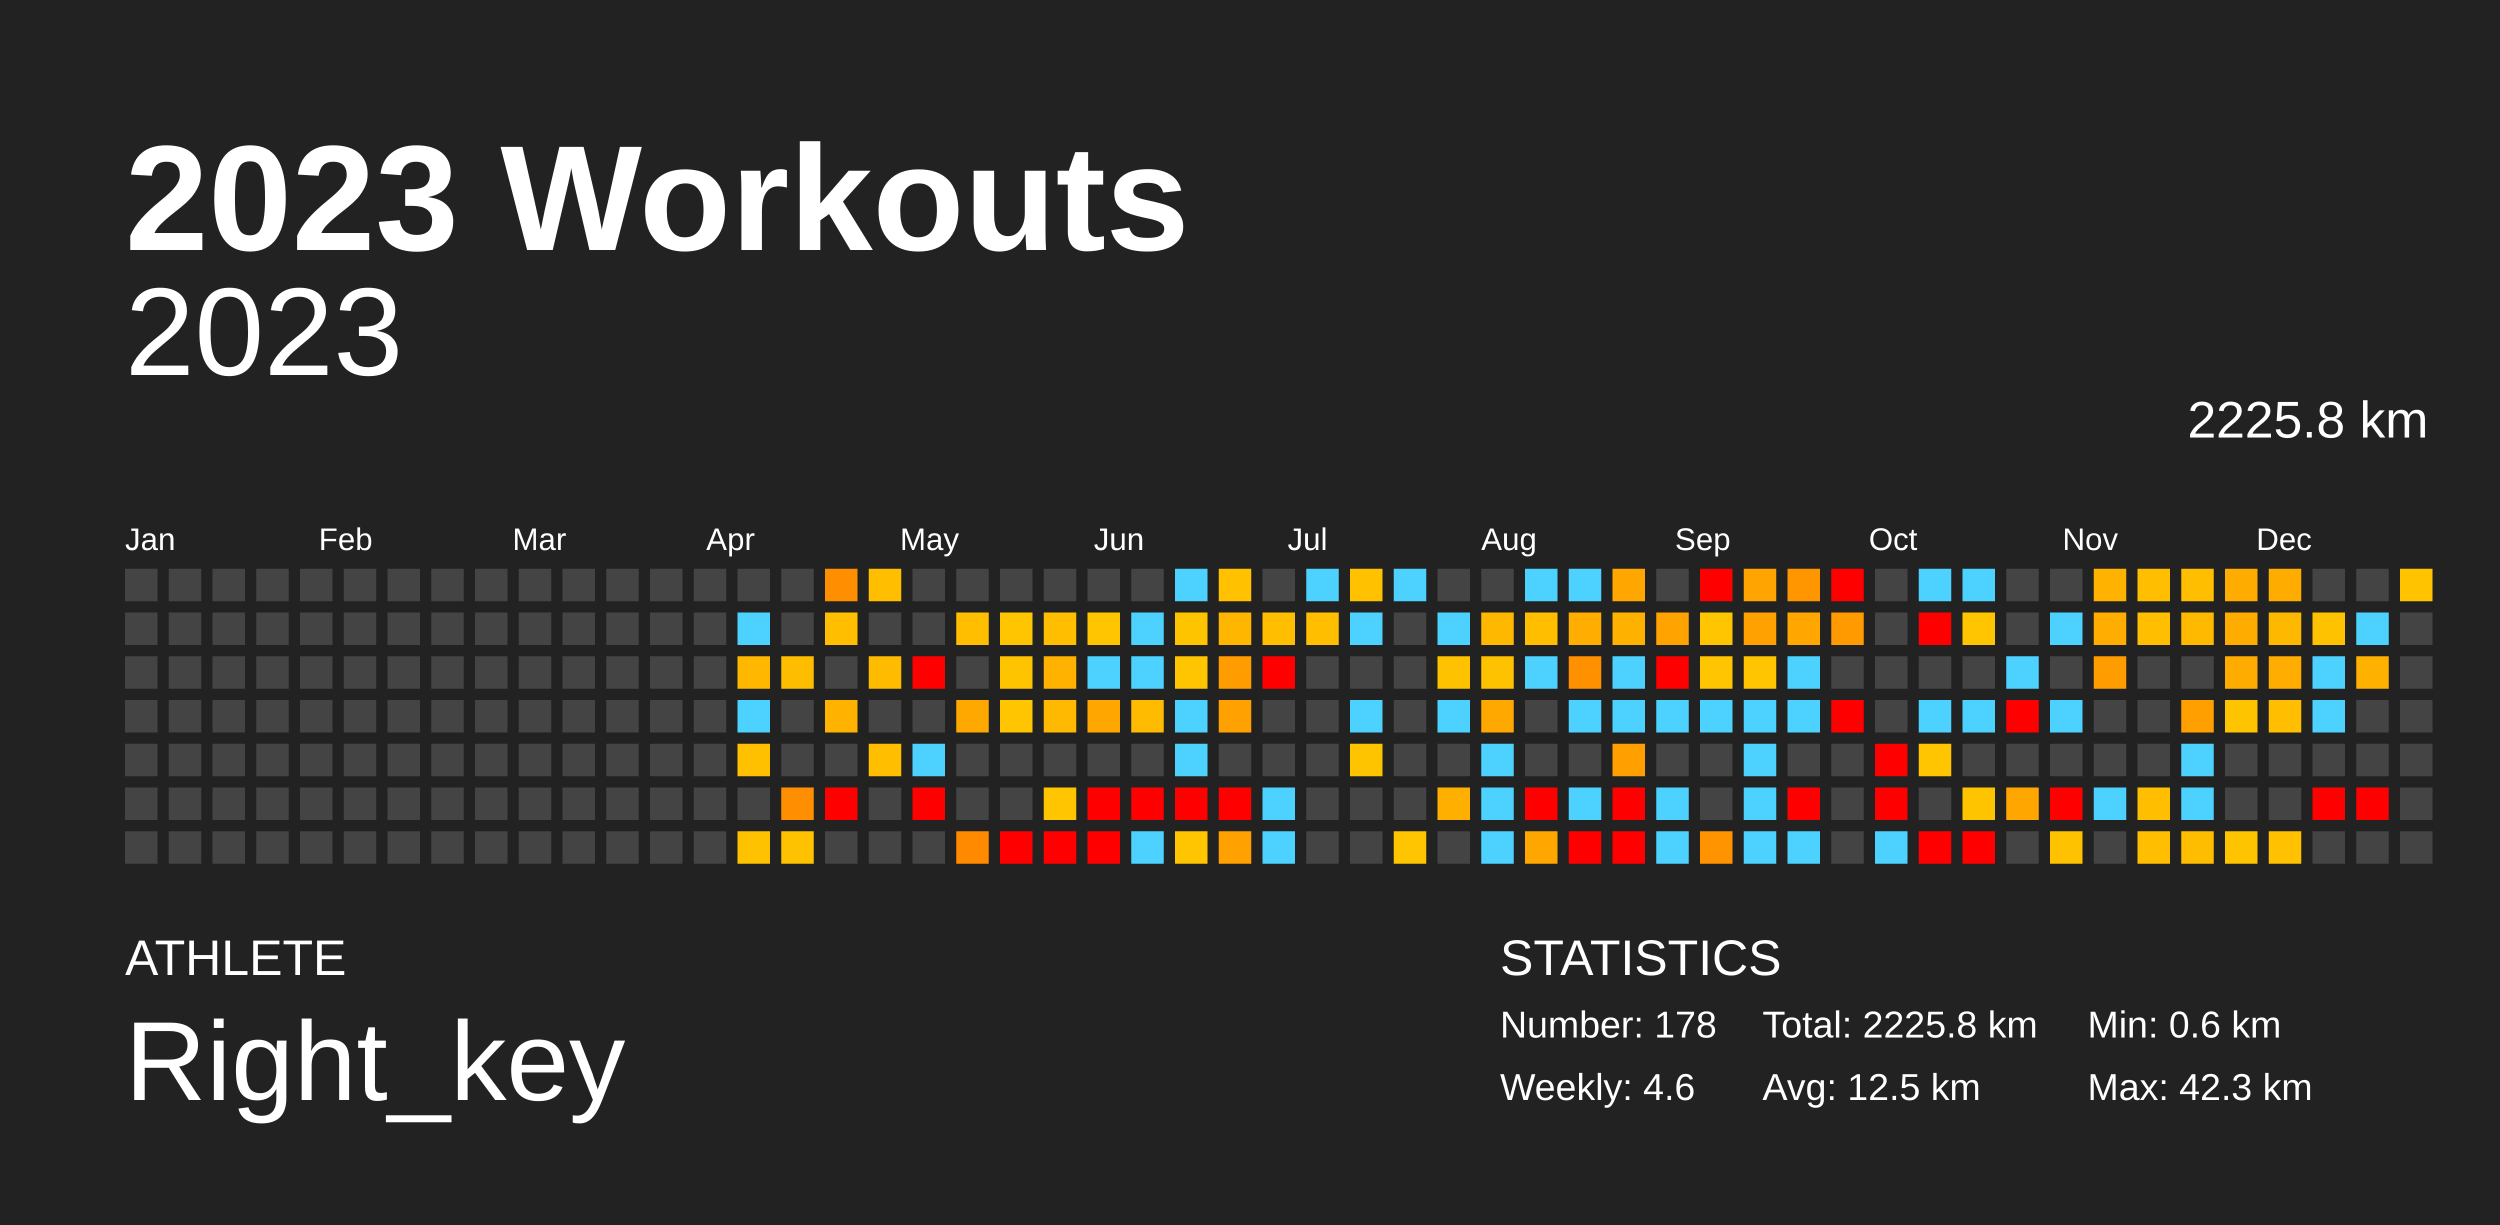
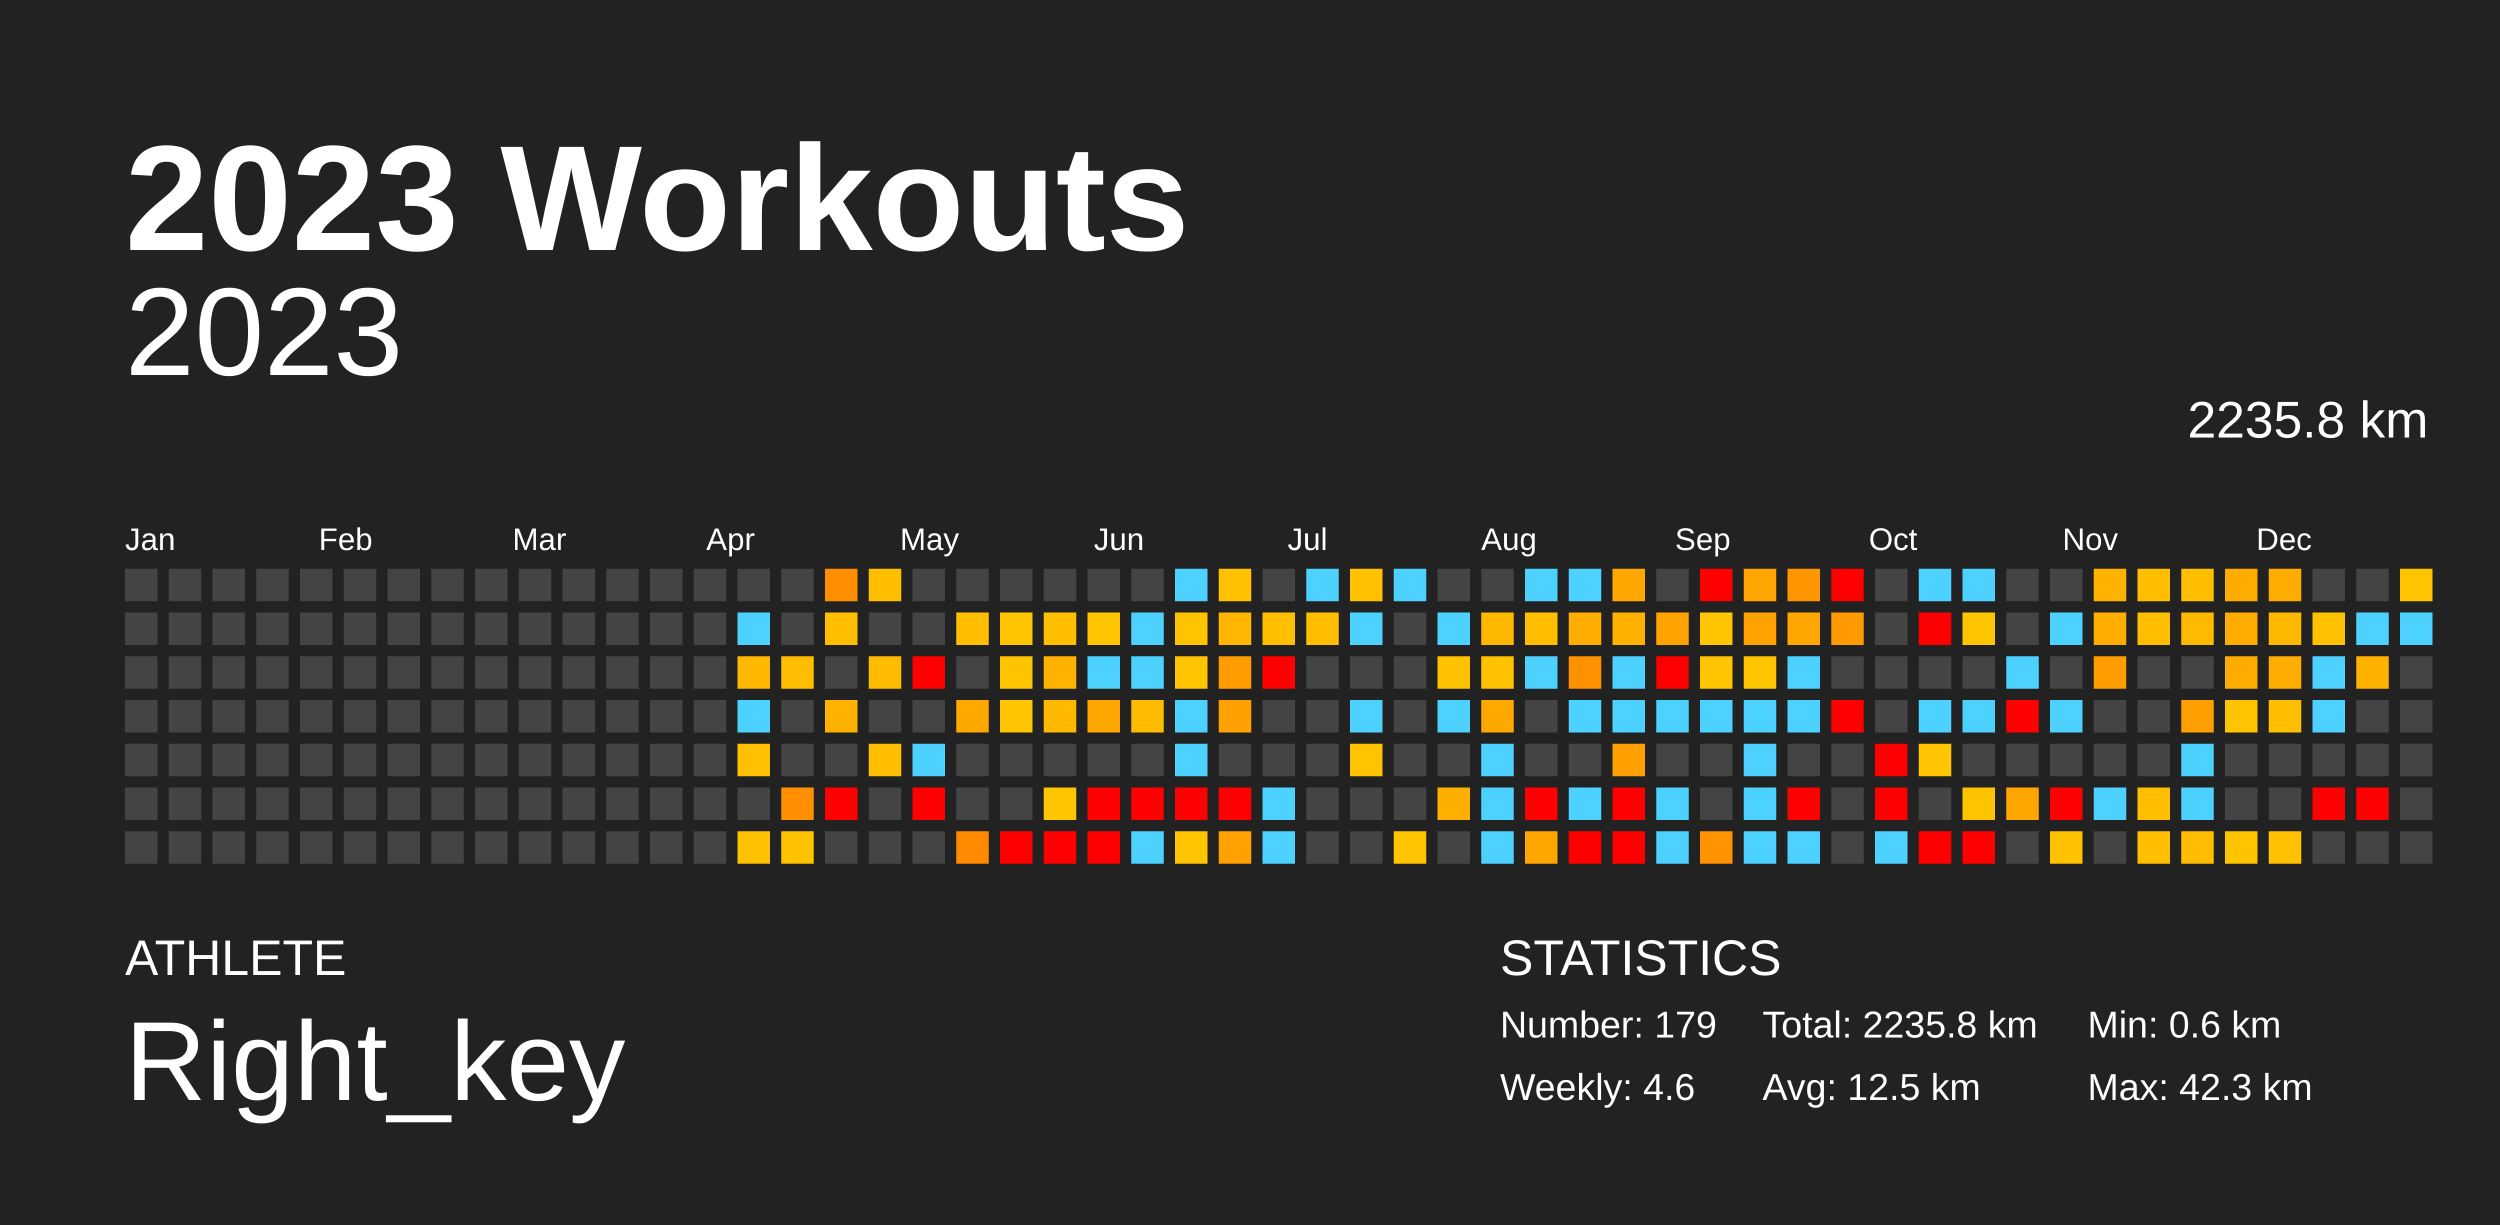
<svg xmlns="http://www.w3.org/2000/svg" baseProfile="full" height="98mm" version="1.1" viewBox="0,0,200,98" width="200mm">
  <defs />
  <rect fill="#222222" height="98" width="200" x="0" y="0" />
  <text fill="#FFFFFF" style="font-size:12px; font-family:Arial; font-weight:bold;" x="10" y="20">2023 Workouts</text>
  <text fill="#FFFFFF" style="font-size:4px; font-family:Arial" x="10" y="78">ATHLETE</text>
  <text fill="#FFFFFF" style="font-size:9px; font-family:Arial" x="10" y="88">Right_key</text>
  <text fill="#FFFFFF" style="font-size:4px; font-family:Arial" x="120" y="78">STATISTICS</text>
-   <text fill="#FFFFFF" style="font-size:3px; font-family:Arial" x="120" y="83">Number: 178</text>
+   <text fill="#FFFFFF" style="font-size:3px; font-family:Arial" x="120" y="83">Number: 179</text>
  <text fill="#FFFFFF" style="font-size:3px; font-family:Arial" x="120" y="88">Weekly: 4.6</text>
-   <text fill="#FFFFFF" style="font-size:3px; font-family:Arial" x="141" y="83">Total: 2225.8 km</text>
+   <text fill="#FFFFFF" style="font-size:3px; font-family:Arial" x="141" y="83">Total: 2235.8 km</text>
  <text fill="#FFFFFF" style="font-size:3px; font-family:Arial" x="141" y="88">Avg: 12.5 km</text>
  <text fill="#FFFFFF" style="font-size:3px; font-family:Arial" x="167" y="83">Min: 0.6 km</text>
  <text fill="#FFFFFF" style="font-size:3px; font-family:Arial" x="167" y="88">Max: 42.3 km</text>
  <text alignment-baseline="hanging" fill="#FFFFFF" style="font-size:10.0px; font-family:Arial;" x="10" y="30">2023</text>
-   <text alignment-baseline="hanging" fill="#FFFFFF" style="font-size:4.125px; font-family:Arial;" x="175" y="35">2225.8 km</text>
+   <text alignment-baseline="hanging" fill="#FFFFFF" style="font-size:4.125px; font-family:Arial;" x="175" y="35">2235.8 km</text>
  <text fill="#FFFFFF" style="font-size:2.5px; font-family:Arial" x="10.0" y="44">Jan</text>
  <text fill="#FFFFFF" style="font-size:2.5px; font-family:Arial" x="25.5" y="44">Feb</text>
  <text fill="#FFFFFF" style="font-size:2.5px; font-family:Arial" x="41.0" y="44">Mar</text>
  <text fill="#FFFFFF" style="font-size:2.5px; font-family:Arial" x="56.5" y="44">Apr</text>
  <text fill="#FFFFFF" style="font-size:2.5px; font-family:Arial" x="72.0" y="44">May</text>
  <text fill="#FFFFFF" style="font-size:2.5px; font-family:Arial" x="87.5" y="44">Jun</text>
  <text fill="#FFFFFF" style="font-size:2.5px; font-family:Arial" x="103.0" y="44">Jul</text>
  <text fill="#FFFFFF" style="font-size:2.5px; font-family:Arial" x="118.5" y="44">Aug</text>
  <text fill="#FFFFFF" style="font-size:2.5px; font-family:Arial" x="134.0" y="44">Sep</text>
  <text fill="#FFFFFF" style="font-size:2.5px; font-family:Arial" x="149.5" y="44">Oct</text>
  <text fill="#FFFFFF" style="font-size:2.5px; font-family:Arial" x="165.0" y="44">Nov</text>
  <text fill="#FFFFFF" style="font-size:2.5px; font-family:Arial" x="180.5" y="44">Dec</text>
  <rect fill="#444444" height="2.6" width="2.6" x="10.0" y="45.5" />
  <rect fill="#444444" height="2.6" width="2.6" x="10.0" y="49.0" />
  <rect fill="#444444" height="2.6" width="2.6" x="10.0" y="52.5" />
  <rect fill="#444444" height="2.6" width="2.6" x="10.0" y="56.0" />
  <rect fill="#444444" height="2.6" width="2.6" x="10.0" y="59.5" />
  <rect fill="#444444" height="2.6" width="2.6" x="10.0" y="63.0" />
  <rect fill="#444444" height="2.6" width="2.6" x="10.0" y="66.5" />
  <rect fill="#444444" height="2.6" width="2.6" x="13.5" y="45.5" />
  <rect fill="#444444" height="2.6" width="2.6" x="13.5" y="49.0" />
  <rect fill="#444444" height="2.6" width="2.6" x="13.5" y="52.5" />
  <rect fill="#444444" height="2.6" width="2.6" x="13.5" y="56.0" />
  <rect fill="#444444" height="2.6" width="2.6" x="13.5" y="59.5" />
  <rect fill="#444444" height="2.6" width="2.6" x="13.5" y="63.0" />
  <rect fill="#444444" height="2.6" width="2.6" x="13.5" y="66.5" />
  <rect fill="#444444" height="2.6" width="2.6" x="17.0" y="45.5" />
  <rect fill="#444444" height="2.6" width="2.6" x="17.0" y="49.0" />
  <rect fill="#444444" height="2.6" width="2.6" x="17.0" y="52.5" />
  <rect fill="#444444" height="2.6" width="2.6" x="17.0" y="56.0" />
  <rect fill="#444444" height="2.6" width="2.6" x="17.0" y="59.5" />
  <rect fill="#444444" height="2.6" width="2.6" x="17.0" y="63.0" />
  <rect fill="#444444" height="2.6" width="2.6" x="17.0" y="66.5" />
  <rect fill="#444444" height="2.6" width="2.6" x="20.5" y="45.5" />
  <rect fill="#444444" height="2.6" width="2.6" x="20.5" y="49.0" />
  <rect fill="#444444" height="2.6" width="2.6" x="20.5" y="52.5" />
  <rect fill="#444444" height="2.6" width="2.6" x="20.5" y="56.0" />
  <rect fill="#444444" height="2.6" width="2.6" x="20.5" y="59.5" />
  <rect fill="#444444" height="2.6" width="2.6" x="20.5" y="63.0" />
  <rect fill="#444444" height="2.6" width="2.6" x="20.5" y="66.5" />
  <rect fill="#444444" height="2.6" width="2.6" x="24.0" y="45.5" />
  <rect fill="#444444" height="2.6" width="2.6" x="24.0" y="49.0" />
  <rect fill="#444444" height="2.6" width="2.6" x="24.0" y="52.5" />
  <rect fill="#444444" height="2.6" width="2.6" x="24.0" y="56.0" />
  <rect fill="#444444" height="2.6" width="2.6" x="24.0" y="59.5" />
  <rect fill="#444444" height="2.6" width="2.6" x="24.0" y="63.0" />
  <rect fill="#444444" height="2.6" width="2.6" x="24.0" y="66.5" />
  <rect fill="#444444" height="2.6" width="2.6" x="27.5" y="45.5" />
  <rect fill="#444444" height="2.6" width="2.6" x="27.5" y="49.0" />
  <rect fill="#444444" height="2.6" width="2.6" x="27.5" y="52.5" />
  <rect fill="#444444" height="2.6" width="2.6" x="27.5" y="56.0" />
  <rect fill="#444444" height="2.6" width="2.6" x="27.5" y="59.5" />
  <rect fill="#444444" height="2.6" width="2.6" x="27.5" y="63.0" />
  <rect fill="#444444" height="2.6" width="2.6" x="27.5" y="66.5" />
  <rect fill="#444444" height="2.6" width="2.6" x="31.0" y="45.5" />
  <rect fill="#444444" height="2.6" width="2.6" x="31.0" y="49.0" />
  <rect fill="#444444" height="2.6" width="2.6" x="31.0" y="52.5" />
  <rect fill="#444444" height="2.6" width="2.6" x="31.0" y="56.0" />
  <rect fill="#444444" height="2.6" width="2.6" x="31.0" y="59.5" />
  <rect fill="#444444" height="2.6" width="2.6" x="31.0" y="63.0" />
  <rect fill="#444444" height="2.6" width="2.6" x="31.0" y="66.5" />
  <rect fill="#444444" height="2.6" width="2.6" x="34.5" y="45.5" />
  <rect fill="#444444" height="2.6" width="2.6" x="34.5" y="49.0" />
  <rect fill="#444444" height="2.6" width="2.6" x="34.5" y="52.5" />
  <rect fill="#444444" height="2.6" width="2.6" x="34.5" y="56.0" />
  <rect fill="#444444" height="2.6" width="2.6" x="34.5" y="59.5" />
  <rect fill="#444444" height="2.6" width="2.6" x="34.5" y="63.0" />
  <rect fill="#444444" height="2.6" width="2.6" x="34.5" y="66.5" />
  <rect fill="#444444" height="2.6" width="2.6" x="38.0" y="45.5" />
  <rect fill="#444444" height="2.6" width="2.6" x="38.0" y="49.0" />
  <rect fill="#444444" height="2.6" width="2.6" x="38.0" y="52.5" />
  <rect fill="#444444" height="2.6" width="2.6" x="38.0" y="56.0" />
  <rect fill="#444444" height="2.6" width="2.6" x="38.0" y="59.5" />
  <rect fill="#444444" height="2.6" width="2.6" x="38.0" y="63.0" />
  <rect fill="#444444" height="2.6" width="2.6" x="38.0" y="66.5" />
  <rect fill="#444444" height="2.6" width="2.6" x="41.5" y="45.5" />
  <rect fill="#444444" height="2.6" width="2.6" x="41.5" y="49.0" />
  <rect fill="#444444" height="2.6" width="2.6" x="41.5" y="52.5" />
  <rect fill="#444444" height="2.6" width="2.6" x="41.5" y="56.0" />
  <rect fill="#444444" height="2.6" width="2.6" x="41.5" y="59.5" />
  <rect fill="#444444" height="2.6" width="2.6" x="41.5" y="63.0" />
  <rect fill="#444444" height="2.6" width="2.6" x="41.5" y="66.5" />
  <rect fill="#444444" height="2.6" width="2.6" x="45.0" y="45.5" />
  <rect fill="#444444" height="2.6" width="2.6" x="45.0" y="49.0" />
  <rect fill="#444444" height="2.6" width="2.6" x="45.0" y="52.5" />
  <rect fill="#444444" height="2.6" width="2.6" x="45.0" y="56.0" />
  <rect fill="#444444" height="2.6" width="2.6" x="45.0" y="59.5" />
  <rect fill="#444444" height="2.6" width="2.6" x="45.0" y="63.0" />
  <rect fill="#444444" height="2.6" width="2.6" x="45.0" y="66.5" />
  <rect fill="#444444" height="2.6" width="2.6" x="48.5" y="45.5" />
  <rect fill="#444444" height="2.6" width="2.6" x="48.5" y="49.0" />
  <rect fill="#444444" height="2.6" width="2.6" x="48.5" y="52.5" />
  <rect fill="#444444" height="2.6" width="2.6" x="48.5" y="56.0" />
  <rect fill="#444444" height="2.6" width="2.6" x="48.5" y="59.5" />
  <rect fill="#444444" height="2.6" width="2.6" x="48.5" y="63.0" />
  <rect fill="#444444" height="2.6" width="2.6" x="48.5" y="66.5" />
  <rect fill="#444444" height="2.6" width="2.6" x="52.0" y="45.5" />
  <rect fill="#444444" height="2.6" width="2.6" x="52.0" y="49.0" />
  <rect fill="#444444" height="2.6" width="2.6" x="52.0" y="52.5" />
  <rect fill="#444444" height="2.6" width="2.6" x="52.0" y="56.0" />
  <rect fill="#444444" height="2.6" width="2.6" x="52.0" y="59.5" />
  <rect fill="#444444" height="2.6" width="2.6" x="52.0" y="63.0" />
  <rect fill="#444444" height="2.6" width="2.6" x="52.0" y="66.5" />
  <rect fill="#444444" height="2.6" width="2.6" x="55.5" y="45.5" />
  <rect fill="#444444" height="2.6" width="2.6" x="55.5" y="49.0" />
  <rect fill="#444444" height="2.6" width="2.6" x="55.5" y="52.5" />
  <rect fill="#444444" height="2.6" width="2.6" x="55.5" y="56.0" />
  <rect fill="#444444" height="2.6" width="2.6" x="55.5" y="59.5" />
  <rect fill="#444444" height="2.6" width="2.6" x="55.5" y="63.0" />
  <rect fill="#444444" height="2.6" width="2.6" x="55.5" y="66.5" />
  <rect fill="#444444" height="2.6" width="2.6" x="59.0" y="45.5" />
  <rect fill="#4dd2ff" height="2.6" width="2.6" x="59.0" y="49.0" />
  <rect fill="#ffb700" height="2.6" width="2.6" x="59.0" y="52.5" />
  <rect fill="#4dd2ff" height="2.6" width="2.6" x="59.0" y="56.0" />
  <rect fill="#ffc000" height="2.6" width="2.6" x="59.0" y="59.5" />
  <rect fill="#444444" height="2.6" width="2.6" x="59.0" y="63.0" />
  <rect fill="#ffc200" height="2.6" width="2.6" x="59.0" y="66.5" />
  <rect fill="#444444" height="2.6" width="2.6" x="62.5" y="45.5" />
  <rect fill="#444444" height="2.6" width="2.6" x="62.5" y="49.0" />
  <rect fill="#ffbd00" height="2.6" width="2.6" x="62.5" y="52.5" />
  <rect fill="#444444" height="2.6" width="2.6" x="62.5" y="56.0" />
  <rect fill="#444444" height="2.6" width="2.6" x="62.5" y="59.5" />
  <rect fill="#ff8f00" height="2.6" width="2.6" x="62.5" y="63.0" />
  <rect fill="#ffc200" height="2.6" width="2.6" x="62.5" y="66.5" />
  <rect fill="#ff8e00" height="2.6" width="2.6" x="66.0" y="45.5" />
  <rect fill="#ffbe00" height="2.6" width="2.6" x="66.0" y="49.0" />
  <rect fill="#444444" height="2.6" width="2.6" x="66.0" y="52.5" />
  <rect fill="#ffb300" height="2.6" width="2.6" x="66.0" y="56.0" />
  <rect fill="#444444" height="2.6" width="2.6" x="66.0" y="59.5" />
  <rect fill="red" height="2.6" width="2.6" x="66.0" y="63.0" />
  <rect fill="#444444" height="2.6" width="2.6" x="66.0" y="66.5" />
  <rect fill="#ffbe00" height="2.6" width="2.6" x="69.5" y="45.5" />
  <rect fill="#444444" height="2.6" width="2.6" x="69.5" y="49.0" />
  <rect fill="#ffbb00" height="2.6" width="2.6" x="69.5" y="52.5" />
  <rect fill="#444444" height="2.6" width="2.6" x="69.5" y="56.0" />
  <rect fill="#ffbe00" height="2.6" width="2.6" x="69.5" y="59.5" />
  <rect fill="#444444" height="2.6" width="2.6" x="69.5" y="63.0" />
  <rect fill="#444444" height="2.6" width="2.6" x="69.5" y="66.5" />
  <rect fill="#444444" height="2.6" width="2.6" x="73.0" y="45.5" />
  <rect fill="#444444" height="2.6" width="2.6" x="73.0" y="49.0" />
  <rect fill="red" height="2.6" width="2.6" x="73.0" y="52.5" />
  <rect fill="#444444" height="2.6" width="2.6" x="73.0" y="56.0" />
  <rect fill="#4dd2ff" height="2.6" width="2.6" x="73.0" y="59.5" />
  <rect fill="red" height="2.6" width="2.6" x="73.0" y="63.0" />
  <rect fill="#444444" height="2.6" width="2.6" x="73.0" y="66.5" />
  <rect fill="#444444" height="2.6" width="2.6" x="76.5" y="45.5" />
  <rect fill="#ffbe00" height="2.6" width="2.6" x="76.5" y="49.0" />
  <rect fill="#444444" height="2.6" width="2.6" x="76.5" y="52.5" />
  <rect fill="#ffa800" height="2.6" width="2.6" x="76.5" y="56.0" />
  <rect fill="#444444" height="2.6" width="2.6" x="76.5" y="59.5" />
  <rect fill="#444444" height="2.6" width="2.6" x="76.5" y="63.0" />
  <rect fill="#ff8a00" height="2.6" width="2.6" x="76.5" y="66.5" />
  <rect fill="#444444" height="2.6" width="2.6" x="80.0" y="45.5" />
  <rect fill="#ffc500" height="2.6" width="2.6" x="80.0" y="49.0" />
  <rect fill="#ffc400" height="2.6" width="2.6" x="80.0" y="52.5" />
  <rect fill="#ffc500" height="2.6" width="2.6" x="80.0" y="56.0" />
  <rect fill="#444444" height="2.6" width="2.6" x="80.0" y="59.5" />
  <rect fill="#444444" height="2.6" width="2.6" x="80.0" y="63.0" />
  <rect fill="red" height="2.6" width="2.6" x="80.0" y="66.5" />
  <rect fill="#444444" height="2.6" width="2.6" x="83.5" y="45.5" />
  <rect fill="#ffbe00" height="2.6" width="2.6" x="83.5" y="49.0" />
  <rect fill="#ffb200" height="2.6" width="2.6" x="83.5" y="52.5" />
  <rect fill="#ffb900" height="2.6" width="2.6" x="83.5" y="56.0" />
  <rect fill="#444444" height="2.6" width="2.6" x="83.5" y="59.5" />
  <rect fill="#ffc500" height="2.6" width="2.6" x="83.5" y="63.0" />
  <rect fill="red" height="2.6" width="2.6" x="83.5" y="66.5" />
  <rect fill="#444444" height="2.6" width="2.6" x="87.0" y="45.5" />
  <rect fill="#ffc500" height="2.6" width="2.6" x="87.0" y="49.0" />
  <rect fill="#4dd2ff" height="2.6" width="2.6" x="87.0" y="52.5" />
  <rect fill="#ffa700" height="2.6" width="2.6" x="87.0" y="56.0" />
  <rect fill="#444444" height="2.6" width="2.6" x="87.0" y="59.5" />
  <rect fill="red" height="2.6" width="2.6" x="87.0" y="63.0" />
  <rect fill="red" height="2.6" width="2.6" x="87.0" y="66.5" />
  <rect fill="#444444" height="2.6" width="2.6" x="90.5" y="45.5" />
  <rect fill="#4dd2ff" height="2.6" width="2.6" x="90.5" y="49.0" />
  <rect fill="#4dd2ff" height="2.6" width="2.6" x="90.5" y="52.5" />
  <rect fill="#ffbb00" height="2.6" width="2.6" x="90.5" y="56.0" />
  <rect fill="#444444" height="2.6" width="2.6" x="90.5" y="59.5" />
  <rect fill="red" height="2.6" width="2.6" x="90.5" y="63.0" />
  <rect fill="#4dd2ff" height="2.6" width="2.6" x="90.5" y="66.5" />
  <rect fill="#4dd2ff" height="2.6" width="2.6" x="94.0" y="45.5" />
  <rect fill="#ffc400" height="2.6" width="2.6" x="94.0" y="49.0" />
  <rect fill="#ffc500" height="2.6" width="2.6" x="94.0" y="52.5" />
  <rect fill="#4dd2ff" height="2.6" width="2.6" x="94.0" y="56.0" />
  <rect fill="#4dd2ff" height="2.6" width="2.6" x="94.0" y="59.5" />
  <rect fill="red" height="2.6" width="2.6" x="94.0" y="63.0" />
  <rect fill="#ffc500" height="2.6" width="2.6" x="94.0" y="66.5" />
  <rect fill="#ffc100" height="2.6" width="2.6" x="97.5" y="45.5" />
  <rect fill="#ffb600" height="2.6" width="2.6" x="97.5" y="49.0" />
  <rect fill="#ff9d00" height="2.6" width="2.6" x="97.5" y="52.5" />
  <rect fill="#ffa100" height="2.6" width="2.6" x="97.5" y="56.0" />
  <rect fill="#444444" height="2.6" width="2.6" x="97.5" y="59.5" />
  <rect fill="red" height="2.6" width="2.6" x="97.5" y="63.0" />
  <rect fill="#ffa100" height="2.6" width="2.6" x="97.5" y="66.5" />
  <rect fill="#444444" height="2.6" width="2.6" x="101.0" y="45.5" />
  <rect fill="#ffbe00" height="2.6" width="2.6" x="101.0" y="49.0" />
  <rect fill="red" height="2.6" width="2.6" x="101.0" y="52.5" />
  <rect fill="#444444" height="2.6" width="2.6" x="101.0" y="56.0" />
  <rect fill="#444444" height="2.6" width="2.6" x="101.0" y="59.5" />
  <rect fill="#4dd2ff" height="2.6" width="2.6" x="101.0" y="63.0" />
  <rect fill="#4dd2ff" height="2.6" width="2.6" x="101.0" y="66.5" />
  <rect fill="#4dd2ff" height="2.6" width="2.6" x="104.5" y="45.5" />
  <rect fill="#ffbe00" height="2.6" width="2.6" x="104.5" y="49.0" />
  <rect fill="#444444" height="2.6" width="2.6" x="104.5" y="52.5" />
  <rect fill="#444444" height="2.6" width="2.6" x="104.5" y="56.0" />
  <rect fill="#444444" height="2.6" width="2.6" x="104.5" y="59.5" />
  <rect fill="#444444" height="2.6" width="2.6" x="104.5" y="63.0" />
  <rect fill="#444444" height="2.6" width="2.6" x="104.5" y="66.5" />
  <rect fill="#ffc100" height="2.6" width="2.6" x="108.0" y="45.5" />
  <rect fill="#4dd2ff" height="2.6" width="2.6" x="108.0" y="49.0" />
  <rect fill="#444444" height="2.6" width="2.6" x="108.0" y="52.5" />
  <rect fill="#4dd2ff" height="2.6" width="2.6" x="108.0" y="56.0" />
  <rect fill="#ffc400" height="2.6" width="2.6" x="108.0" y="59.5" />
  <rect fill="#444444" height="2.6" width="2.6" x="108.0" y="63.0" />
  <rect fill="#444444" height="2.6" width="2.6" x="108.0" y="66.5" />
  <rect fill="#4dd2ff" height="2.6" width="2.6" x="111.5" y="45.5" />
  <rect fill="#444444" height="2.6" width="2.6" x="111.5" y="49.0" />
  <rect fill="#444444" height="2.6" width="2.6" x="111.5" y="52.5" />
  <rect fill="#444444" height="2.6" width="2.6" x="111.5" y="56.0" />
  <rect fill="#444444" height="2.6" width="2.6" x="111.5" y="59.5" />
  <rect fill="#444444" height="2.6" width="2.6" x="111.5" y="63.0" />
  <rect fill="#ffc500" height="2.6" width="2.6" x="111.5" y="66.5" />
  <rect fill="#444444" height="2.6" width="2.6" x="115.0" y="45.5" />
  <rect fill="#4dd2ff" height="2.6" width="2.6" x="115.0" y="49.0" />
  <rect fill="#ffc200" height="2.6" width="2.6" x="115.0" y="52.5" />
  <rect fill="#4dd2ff" height="2.6" width="2.6" x="115.0" y="56.0" />
  <rect fill="#444444" height="2.6" width="2.6" x="115.0" y="59.5" />
  <rect fill="#ffaf00" height="2.6" width="2.6" x="115.0" y="63.0" />
  <rect fill="#444444" height="2.6" width="2.6" x="115.0" y="66.5" />
  <rect fill="#444444" height="2.6" width="2.6" x="118.5" y="45.5" />
  <rect fill="#ffb800" height="2.6" width="2.6" x="118.5" y="49.0" />
  <rect fill="#ffc200" height="2.6" width="2.6" x="118.5" y="52.5" />
  <rect fill="#ffa800" height="2.6" width="2.6" x="118.5" y="56.0" />
  <rect fill="#4dd2ff" height="2.6" width="2.6" x="118.5" y="59.5" />
  <rect fill="#4dd2ff" height="2.6" width="2.6" x="118.5" y="63.0" />
  <rect fill="#4dd2ff" height="2.6" width="2.6" x="118.5" y="66.5" />
  <rect fill="#4dd2ff" height="2.6" width="2.6" x="122.0" y="45.5" />
  <rect fill="#ffbe00" height="2.6" width="2.6" x="122.0" y="49.0" />
  <rect fill="#4dd2ff" height="2.6" width="2.6" x="122.0" y="52.5" />
  <rect fill="#444444" height="2.6" width="2.6" x="122.0" y="56.0" />
  <rect fill="#444444" height="2.6" width="2.6" x="122.0" y="59.5" />
  <rect fill="red" height="2.6" width="2.6" x="122.0" y="63.0" />
  <rect fill="#ffa700" height="2.6" width="2.6" x="122.0" y="66.5" />
  <rect fill="#4dd2ff" height="2.6" width="2.6" x="125.5" y="45.5" />
  <rect fill="#ffad00" height="2.6" width="2.6" x="125.5" y="49.0" />
  <rect fill="#ff9000" height="2.6" width="2.6" x="125.5" y="52.5" />
  <rect fill="#4dd2ff" height="2.6" width="2.6" x="125.5" y="56.0" />
  <rect fill="#444444" height="2.6" width="2.6" x="125.5" y="59.5" />
  <rect fill="#4dd2ff" height="2.6" width="2.6" x="125.5" y="63.0" />
  <rect fill="red" height="2.6" width="2.6" x="125.5" y="66.5" />
  <rect fill="#ffa700" height="2.6" width="2.6" x="129.0" y="45.5" />
  <rect fill="#ffb100" height="2.6" width="2.6" x="129.0" y="49.0" />
  <rect fill="#4dd2ff" height="2.6" width="2.6" x="129.0" y="52.5" />
  <rect fill="#4dd2ff" height="2.6" width="2.6" x="129.0" y="56.0" />
  <rect fill="#ff9f00" height="2.6" width="2.6" x="129.0" y="59.5" />
  <rect fill="red" height="2.6" width="2.6" x="129.0" y="63.0" />
  <rect fill="red" height="2.6" width="2.6" x="129.0" y="66.5" />
  <rect fill="#444444" height="2.6" width="2.6" x="132.5" y="45.5" />
  <rect fill="#ffa300" height="2.6" width="2.6" x="132.5" y="49.0" />
  <rect fill="red" height="2.6" width="2.6" x="132.5" y="52.5" />
  <rect fill="#4dd2ff" height="2.6" width="2.6" x="132.5" y="56.0" />
  <rect fill="#444444" height="2.6" width="2.6" x="132.5" y="59.5" />
  <rect fill="#4dd2ff" height="2.6" width="2.6" x="132.5" y="63.0" />
  <rect fill="#4dd2ff" height="2.6" width="2.6" x="132.5" y="66.5" />
  <rect fill="red" height="2.6" width="2.6" x="136.0" y="45.5" />
  <rect fill="#ffc500" height="2.6" width="2.6" x="136.0" y="49.0" />
  <rect fill="#ffc500" height="2.6" width="2.6" x="136.0" y="52.5" />
  <rect fill="#4dd2ff" height="2.6" width="2.6" x="136.0" y="56.0" />
  <rect fill="#444444" height="2.6" width="2.6" x="136.0" y="59.5" />
  <rect fill="#444444" height="2.6" width="2.6" x="136.0" y="63.0" />
  <rect fill="#ff9400" height="2.6" width="2.6" x="136.0" y="66.5" />
  <rect fill="#ffa400" height="2.6" width="2.6" x="139.5" y="45.5" />
  <rect fill="#ffa100" height="2.6" width="2.6" x="139.5" y="49.0" />
  <rect fill="#ffc500" height="2.6" width="2.6" x="139.5" y="52.5" />
  <rect fill="#4dd2ff" height="2.6" width="2.6" x="139.5" y="56.0" />
  <rect fill="#4dd2ff" height="2.6" width="2.6" x="139.5" y="59.5" />
  <rect fill="#4dd2ff" height="2.6" width="2.6" x="139.5" y="63.0" />
  <rect fill="#4dd2ff" height="2.6" width="2.6" x="139.5" y="66.5" />
  <rect fill="#ff9600" height="2.6" width="2.6" x="143.0" y="45.5" />
  <rect fill="#ffa600" height="2.6" width="2.6" x="143.0" y="49.0" />
  <rect fill="#4dd2ff" height="2.6" width="2.6" x="143.0" y="52.5" />
  <rect fill="#4dd2ff" height="2.6" width="2.6" x="143.0" y="56.0" />
  <rect fill="#444444" height="2.6" width="2.6" x="143.0" y="59.5" />
  <rect fill="red" height="2.6" width="2.6" x="143.0" y="63.0" />
  <rect fill="#4dd2ff" height="2.6" width="2.6" x="143.0" y="66.5" />
  <rect fill="red" height="2.6" width="2.6" x="146.5" y="45.5" />
  <rect fill="#ff9a00" height="2.6" width="2.6" x="146.5" y="49.0" />
  <rect fill="#444444" height="2.6" width="2.6" x="146.5" y="52.5" />
  <rect fill="red" height="2.6" width="2.6" x="146.5" y="56.0" />
  <rect fill="#444444" height="2.6" width="2.6" x="146.5" y="59.5" />
  <rect fill="#444444" height="2.6" width="2.6" x="146.5" y="63.0" />
  <rect fill="#444444" height="2.6" width="2.6" x="146.5" y="66.5" />
  <rect fill="#444444" height="2.6" width="2.6" x="150.0" y="45.5" />
  <rect fill="#444444" height="2.6" width="2.6" x="150.0" y="49.0" />
  <rect fill="#444444" height="2.6" width="2.6" x="150.0" y="52.5" />
  <rect fill="#444444" height="2.6" width="2.6" x="150.0" y="56.0" />
  <rect fill="red" height="2.6" width="2.6" x="150.0" y="59.5" />
  <rect fill="red" height="2.6" width="2.6" x="150.0" y="63.0" />
  <rect fill="#4dd2ff" height="2.6" width="2.6" x="150.0" y="66.5" />
  <rect fill="#4dd2ff" height="2.6" width="2.6" x="153.5" y="45.5" />
  <rect fill="red" height="2.6" width="2.6" x="153.5" y="49.0" />
  <rect fill="#444444" height="2.6" width="2.6" x="153.5" y="52.5" />
  <rect fill="#4dd2ff" height="2.6" width="2.6" x="153.5" y="56.0" />
  <rect fill="#ffc500" height="2.6" width="2.6" x="153.5" y="59.5" />
  <rect fill="#444444" height="2.6" width="2.6" x="153.5" y="63.0" />
  <rect fill="red" height="2.6" width="2.6" x="153.5" y="66.5" />
  <rect fill="#4dd2ff" height="2.6" width="2.6" x="157.0" y="45.5" />
  <rect fill="#ffc500" height="2.6" width="2.6" x="157.0" y="49.0" />
  <rect fill="#444444" height="2.6" width="2.6" x="157.0" y="52.5" />
  <rect fill="#4dd2ff" height="2.6" width="2.6" x="157.0" y="56.0" />
  <rect fill="#444444" height="2.6" width="2.6" x="157.0" y="59.5" />
  <rect fill="#ffc400" height="2.6" width="2.6" x="157.0" y="63.0" />
  <rect fill="red" height="2.6" width="2.6" x="157.0" y="66.5" />
  <rect fill="#444444" height="2.6" width="2.6" x="160.5" y="45.5" />
  <rect fill="#444444" height="2.6" width="2.6" x="160.5" y="49.0" />
  <rect fill="#4dd2ff" height="2.6" width="2.6" x="160.5" y="52.5" />
  <rect fill="red" height="2.6" width="2.6" x="160.5" y="56.0" />
  <rect fill="#444444" height="2.6" width="2.6" x="160.5" y="59.5" />
  <rect fill="#ffa700" height="2.6" width="2.6" x="160.5" y="63.0" />
  <rect fill="#444444" height="2.6" width="2.6" x="160.5" y="66.5" />
  <rect fill="#444444" height="2.6" width="2.6" x="164.0" y="45.5" />
  <rect fill="#4dd2ff" height="2.6" width="2.6" x="164.0" y="49.0" />
  <rect fill="#444444" height="2.6" width="2.6" x="164.0" y="52.5" />
  <rect fill="#4dd2ff" height="2.6" width="2.6" x="164.0" y="56.0" />
  <rect fill="#444444" height="2.6" width="2.6" x="164.0" y="59.5" />
  <rect fill="red" height="2.6" width="2.6" x="164.0" y="63.0" />
  <rect fill="#ffc200" height="2.6" width="2.6" x="164.0" y="66.5" />
  <rect fill="#ffb200" height="2.6" width="2.6" x="167.5" y="45.5" />
  <rect fill="#ffad00" height="2.6" width="2.6" x="167.5" y="49.0" />
  <rect fill="#ff9c00" height="2.6" width="2.6" x="167.5" y="52.5" />
  <rect fill="#444444" height="2.6" width="2.6" x="167.5" y="56.0" />
  <rect fill="#444444" height="2.6" width="2.6" x="167.5" y="59.5" />
  <rect fill="#4dd2ff" height="2.6" width="2.6" x="167.5" y="63.0" />
  <rect fill="#444444" height="2.6" width="2.6" x="167.5" y="66.5" />
  <rect fill="#ffbf00" height="2.6" width="2.6" x="171.0" y="45.5" />
  <rect fill="#ffbe00" height="2.6" width="2.6" x="171.0" y="49.0" />
  <rect fill="#444444" height="2.6" width="2.6" x="171.0" y="52.5" />
  <rect fill="#444444" height="2.6" width="2.6" x="171.0" y="56.0" />
  <rect fill="#444444" height="2.6" width="2.6" x="171.0" y="59.5" />
  <rect fill="#ffbe00" height="2.6" width="2.6" x="171.0" y="63.0" />
  <rect fill="#ffbf00" height="2.6" width="2.6" x="171.0" y="66.5" />
  <rect fill="#ffbe00" height="2.6" width="2.6" x="174.5" y="45.5" />
  <rect fill="#ffba00" height="2.6" width="2.6" x="174.5" y="49.0" />
  <rect fill="#444444" height="2.6" width="2.6" x="174.5" y="52.5" />
  <rect fill="#ff9f00" height="2.6" width="2.6" x="174.5" y="56.0" />
  <rect fill="#4dd2ff" height="2.6" width="2.6" x="174.5" y="59.5" />
  <rect fill="#4dd2ff" height="2.6" width="2.6" x="174.5" y="63.0" />
  <rect fill="#ffbd00" height="2.6" width="2.6" x="174.5" y="66.5" />
  <rect fill="#ffac00" height="2.6" width="2.6" x="178.0" y="45.5" />
  <rect fill="#ffac00" height="2.6" width="2.6" x="178.0" y="49.0" />
  <rect fill="#ffac00" height="2.6" width="2.6" x="178.0" y="52.5" />
  <rect fill="#ffc400" height="2.6" width="2.6" x="178.0" y="56.0" />
  <rect fill="#444444" height="2.6" width="2.6" x="178.0" y="59.5" />
  <rect fill="#444444" height="2.6" width="2.6" x="178.0" y="63.0" />
  <rect fill="#ffc400" height="2.6" width="2.6" x="178.0" y="66.5" />
  <rect fill="#ffac00" height="2.6" width="2.6" x="181.5" y="45.5" />
  <rect fill="#ffb800" height="2.6" width="2.6" x="181.5" y="49.0" />
  <rect fill="#ffad00" height="2.6" width="2.6" x="181.5" y="52.5" />
  <rect fill="#ffbe00" height="2.6" width="2.6" x="181.5" y="56.0" />
  <rect fill="#444444" height="2.6" width="2.6" x="181.5" y="59.5" />
  <rect fill="#444444" height="2.6" width="2.6" x="181.5" y="63.0" />
  <rect fill="#ffc100" height="2.6" width="2.6" x="181.5" y="66.5" />
  <rect fill="#444444" height="2.6" width="2.6" x="185.0" y="45.5" />
  <rect fill="#ffc200" height="2.6" width="2.6" x="185.0" y="49.0" />
  <rect fill="#4dd2ff" height="2.6" width="2.6" x="185.0" y="52.5" />
  <rect fill="#4dd2ff" height="2.6" width="2.6" x="185.0" y="56.0" />
  <rect fill="#444444" height="2.6" width="2.6" x="185.0" y="59.5" />
  <rect fill="red" height="2.6" width="2.6" x="185.0" y="63.0" />
  <rect fill="#444444" height="2.6" width="2.6" x="185.0" y="66.5" />
  <rect fill="#444444" height="2.6" width="2.6" x="188.5" y="45.5" />
  <rect fill="#4dd2ff" height="2.6" width="2.6" x="188.5" y="49.0" />
  <rect fill="#ffb100" height="2.6" width="2.6" x="188.5" y="52.5" />
  <rect fill="#444444" height="2.6" width="2.6" x="188.5" y="56.0" />
  <rect fill="#444444" height="2.6" width="2.6" x="188.5" y="59.5" />
  <rect fill="red" height="2.6" width="2.6" x="188.5" y="63.0" />
  <rect fill="#444444" height="2.6" width="2.6" x="188.5" y="66.5" />
  <rect fill="#ffc300" height="2.6" width="2.6" x="192.0" y="45.5" />
-   <rect fill="#444444" height="2.6" width="2.6" x="192.0" y="49.0" />
+   <rect fill="#4dd2ff" height="2.6" width="2.6" x="192.0" y="49.0" />
  <rect fill="#444444" height="2.6" width="2.6" x="192.0" y="52.5" />
  <rect fill="#444444" height="2.6" width="2.6" x="192.0" y="56.0" />
  <rect fill="#444444" height="2.6" width="2.6" x="192.0" y="59.5" />
  <rect fill="#444444" height="2.6" width="2.6" x="192.0" y="63.0" />
  <rect fill="#444444" height="2.6" width="2.6" x="192.0" y="66.5" />
</svg>
